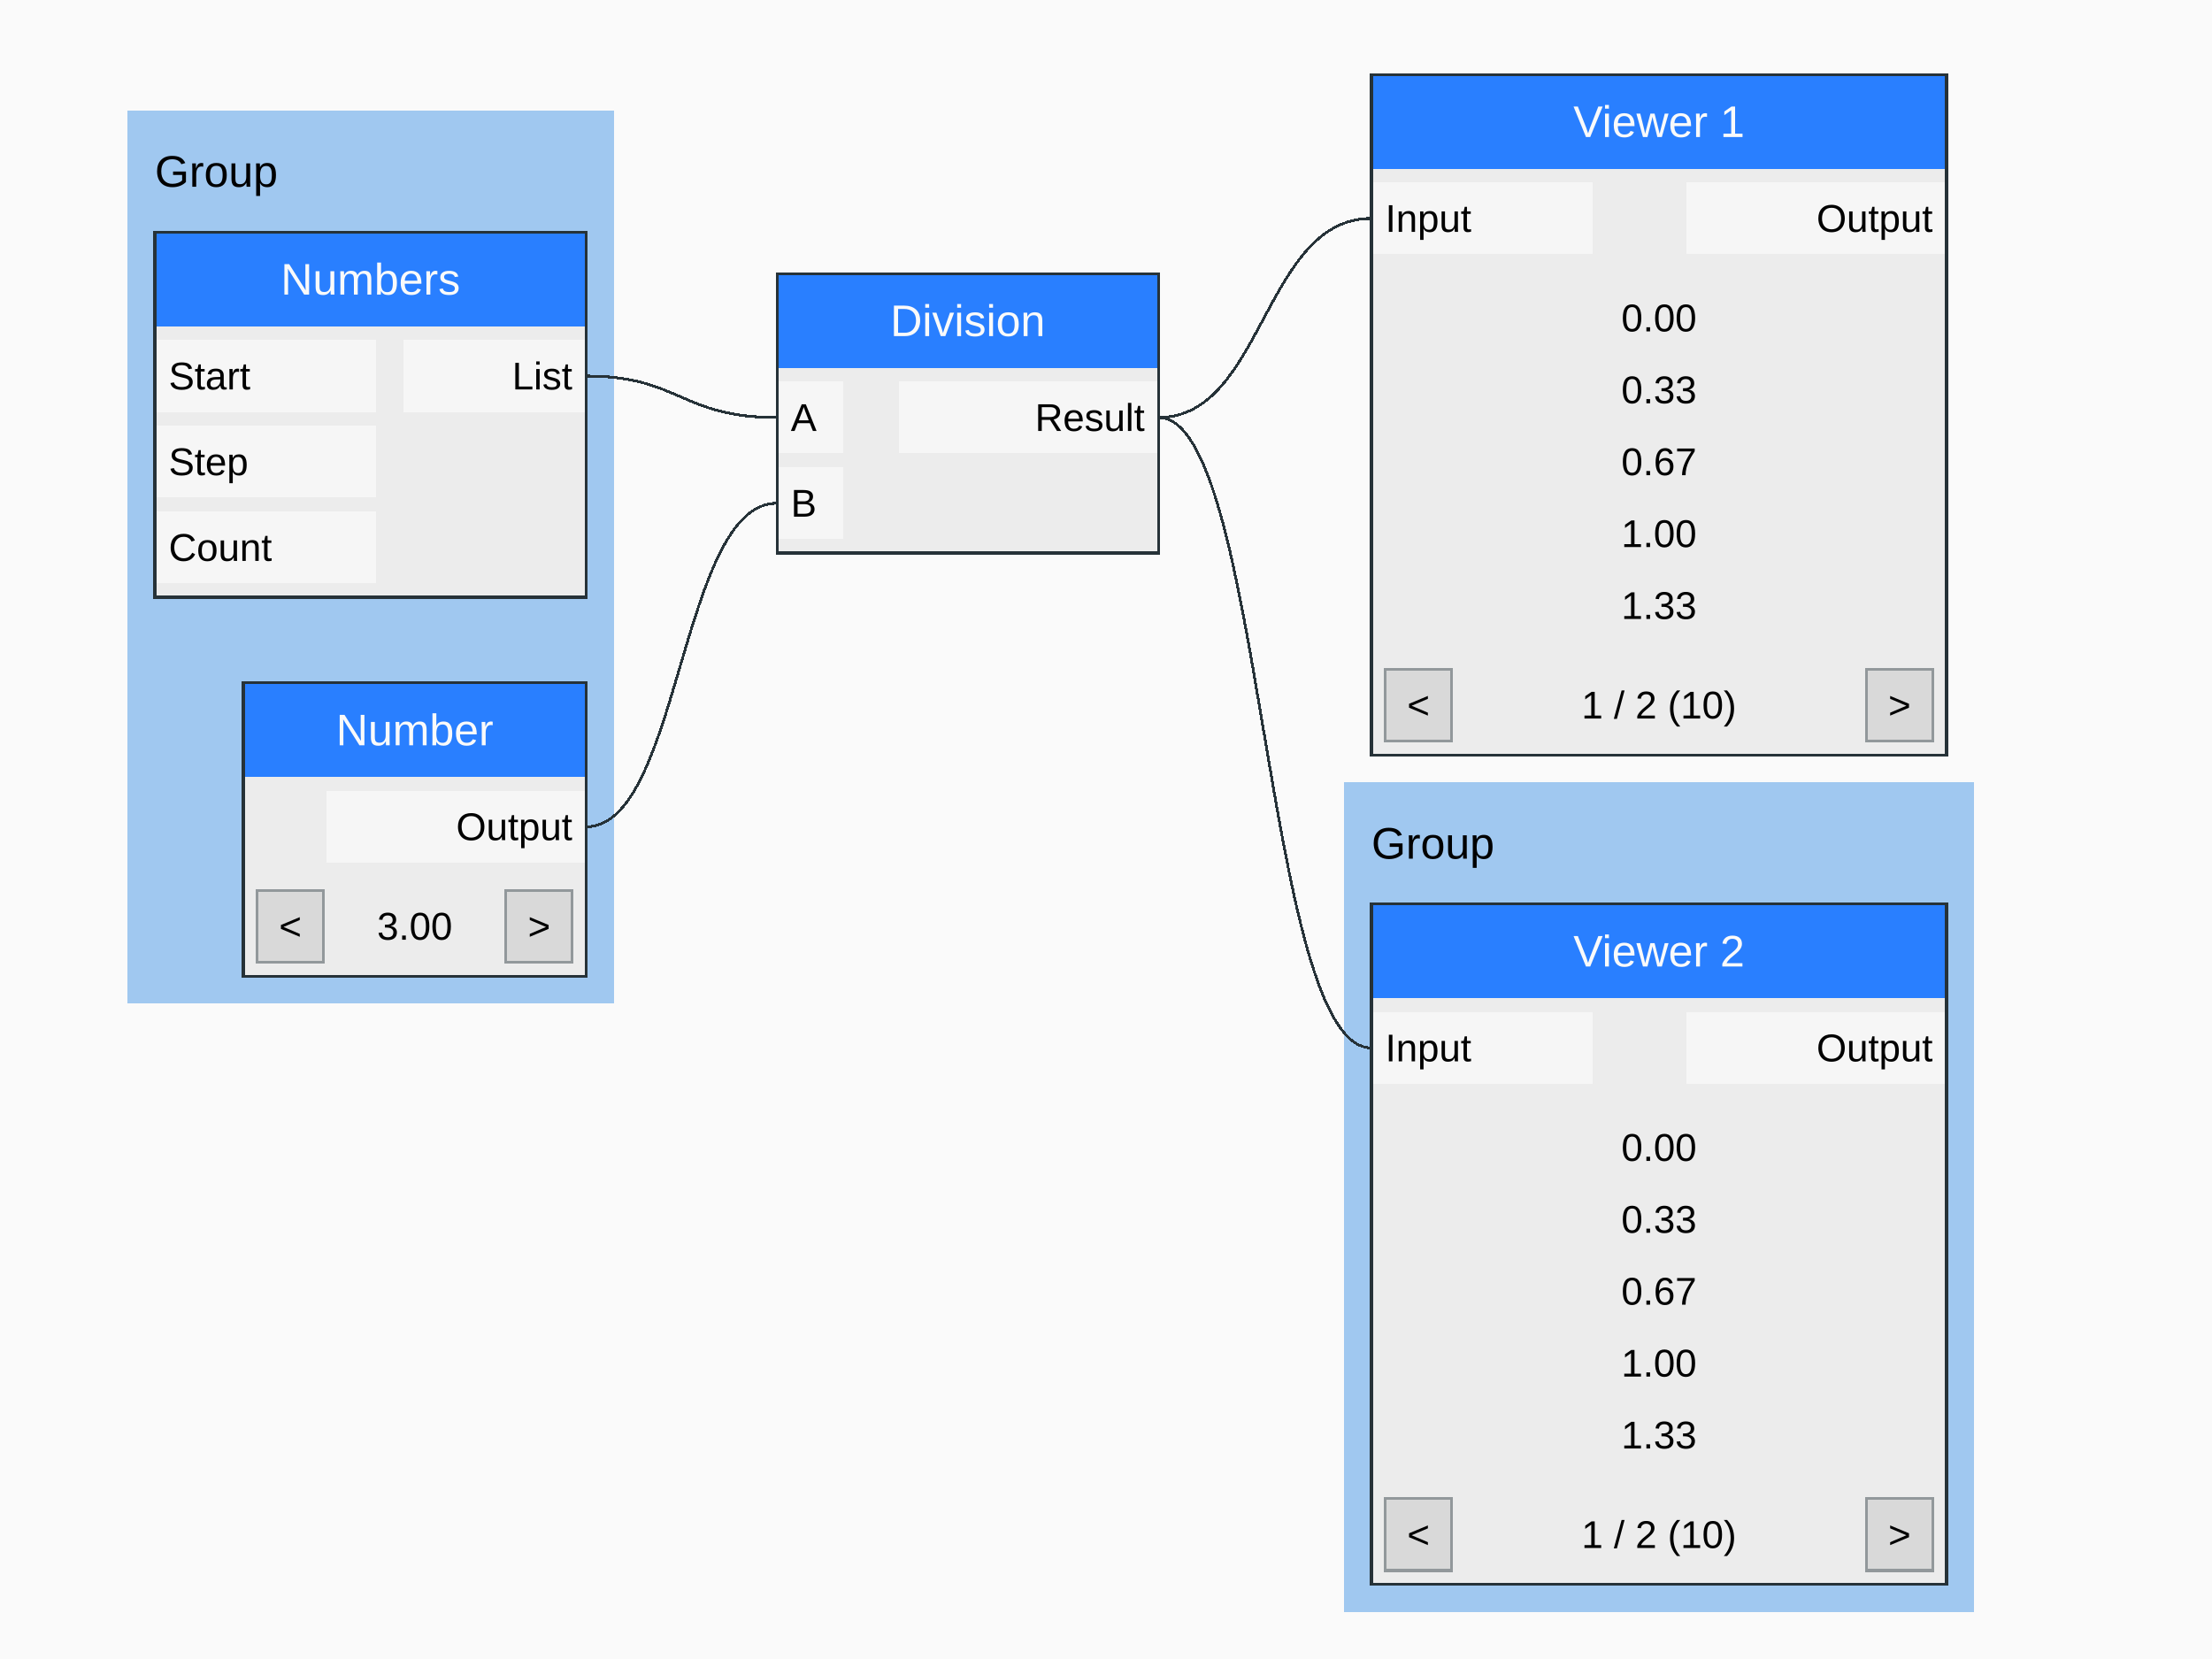
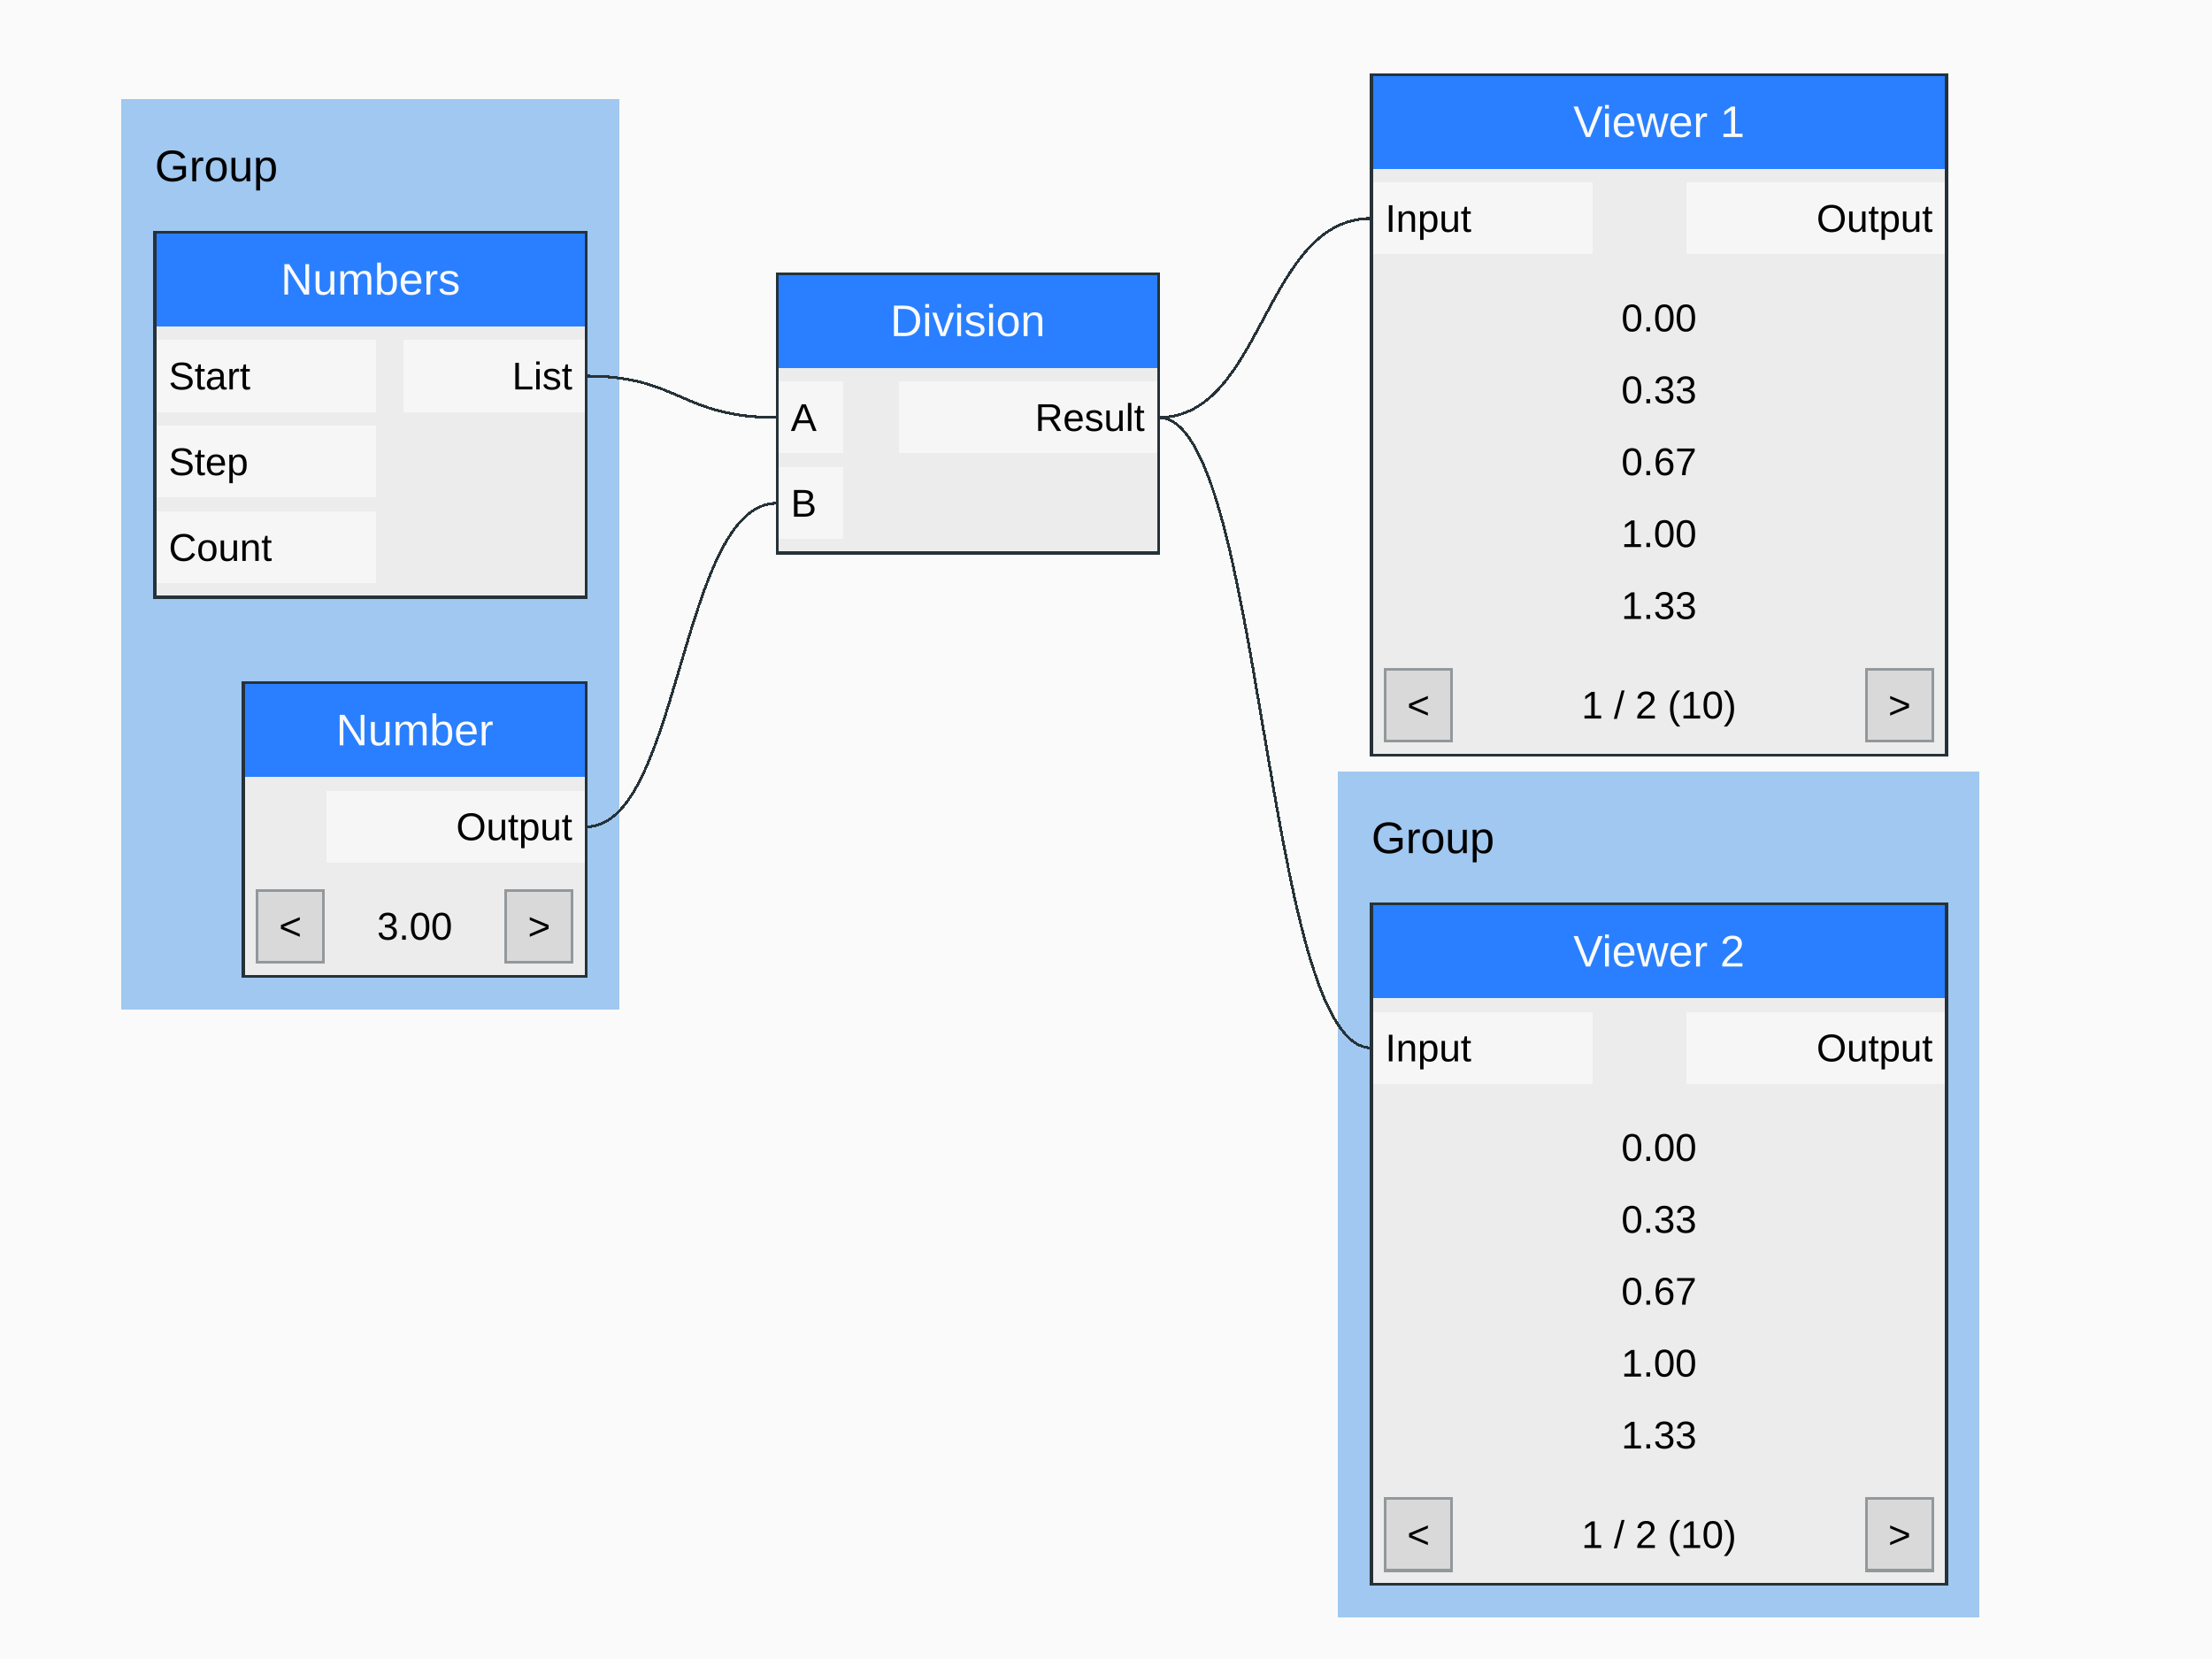
<svg xmlns="http://www.w3.org/2000/svg" version="1.1" width="800" height="600" shape-rendering="crispEdges">
  <rect x="0" y="0" width="800" height="600" style="fill:rgb(250,250,250);" />
-   <rect x="46" y="40" width="176" height="323" style="fill:rgb(160,200,240);" />
-   <text x="56" y="62" dominant-baseline="central" text-anchor="start" style="fill:rgb(0,0,0);font-family:Arial;font-size:16px;">Group</text>
-   <rect x="486" y="283" width="228" height="300" style="fill:rgb(160,200,240);" />
-   <text x="496" y="305" dominant-baseline="central" text-anchor="start" style="fill:rgb(0,0,0);font-family:Arial;font-size:16px;">Group</text>
+   <rect x="44" y="36" width="180" height="329" style="fill:rgb(160,200,240);" />
+   <text x="56" y="60" dominant-baseline="central" text-anchor="start" style="fill:rgb(0,0,0);font-family:Arial;font-size:16px;">Group</text>
+   <rect x="484" y="279" width="232" height="306" style="fill:rgb(160,200,240);" />
+   <text x="496" y="303" dominant-baseline="central" text-anchor="start" style="fill:rgb(0,0,0);font-family:Arial;font-size:16px;">Group</text>
  <path d="M212,136 C246,136 246,151 281,151" style="fill:none;stroke-width:1px;stroke:rgb(38,50,56);" />
  <path d="M212,299 C246,299 246,182 281,182" style="fill:none;stroke-width:1px;stroke:rgb(38,50,56);" />
  <path d="M419,151 C457,151 457,79 496,79" style="fill:none;stroke-width:1px;stroke:rgb(38,50,56);" />
  <path d="M419,151 C457,151 457,379 496,379" style="fill:none;stroke-width:1px;stroke:rgb(38,50,56);" />
  <rect x="56" y="84" width="156" height="34" style="fill:rgb(41,127,255);" />
  <text x="134" y="101" dominant-baseline="central" text-anchor="middle" style="fill:rgb(250,250,250);font-family:Arial;font-size:16px;">Numbers</text>
  <rect x="56" y="118" width="156" height="98" style="fill:rgb(236,236,236);" />
  <rect x="56" y="123" width="80" height="26" style="fill:rgb(246,246,246);" />
  <text x="61" y="136" dominant-baseline="central" text-anchor="start" style="fill:rgb(0,0,0);font-family:Arial;font-size:14px;">Start</text>
  <rect x="56" y="154" width="80" height="26" style="fill:rgb(246,246,246);" />
  <text x="61" y="167" dominant-baseline="central" text-anchor="start" style="fill:rgb(0,0,0);font-family:Arial;font-size:14px;">Step</text>
  <rect x="56" y="185" width="80" height="26" style="fill:rgb(246,246,246);" />
  <text x="61" y="198" dominant-baseline="central" text-anchor="start" style="fill:rgb(0,0,0);font-family:Arial;font-size:14px;">Count</text>
  <rect x="146" y="123" width="66" height="26" style="fill:rgb(246,246,246);" />
  <text x="207" y="136" dominant-baseline="central" text-anchor="end" style="fill:rgb(0,0,0);font-family:Arial;font-size:14px;">List</text>
  <rect x="56" y="84" width="156" height="132" style="fill:none;stroke-width:1px;stroke:rgb(38,50,56);" />
  <rect x="88" y="247" width="124" height="34" style="fill:rgb(41,127,255);" />
  <text x="150" y="264" dominant-baseline="central" text-anchor="middle" style="fill:rgb(250,250,250);font-family:Arial;font-size:16px;">Number</text>
  <rect x="88" y="281" width="124" height="36" style="fill:rgb(236,236,236);" />
  <rect x="118" y="286" width="94" height="26" style="fill:rgb(246,246,246);" />
  <text x="207" y="299" dominant-baseline="central" text-anchor="end" style="fill:rgb(0,0,0);font-family:Arial;font-size:14px;">Output</text>
  <rect x="88" y="317" width="124" height="36" style="fill:rgb(236,236,236);" />
  <text x="150" y="335" dominant-baseline="central" text-anchor="middle" style="fill:rgb(0,0,0);font-family:Arial;font-size:14px;">3.00</text>
  <rect x="93" y="322" width="24" height="26" style="fill:rgb(217,217,217);" />
  <text x="105" y="335" dominant-baseline="central" text-anchor="middle" style="fill:rgb(0,0,0);font-family:Arial;font-size:14px;">&lt;</text>
  <rect x="93" y="322" width="24" height="26" style="fill:none;stroke-width:1px;stroke:rgb(146,152,155);" />
  <rect x="183" y="322" width="24" height="26" style="fill:rgb(217,217,217);" />
  <text x="195" y="335" dominant-baseline="central" text-anchor="middle" style="fill:rgb(0,0,0);font-family:Arial;font-size:14px;">&gt;</text>
  <rect x="183" y="322" width="24" height="26" style="fill:none;stroke-width:1px;stroke:rgb(146,152,155);" />
  <rect x="88" y="247" width="124" height="106" style="fill:none;stroke-width:1px;stroke:rgb(38,50,56);" />
  <rect x="281" y="99" width="138" height="34" style="fill:rgb(41,127,255);" />
  <text x="350" y="116" dominant-baseline="central" text-anchor="middle" style="fill:rgb(250,250,250);font-family:Arial;font-size:16px;">Division</text>
  <rect x="281" y="133" width="138" height="67" style="fill:rgb(236,236,236);" />
  <rect x="281" y="138" width="24" height="26" style="fill:rgb(246,246,246);" />
  <text x="286" y="151" dominant-baseline="central" text-anchor="start" style="fill:rgb(0,0,0);font-family:Arial;font-size:14px;">A</text>
  <rect x="281" y="169" width="24" height="26" style="fill:rgb(246,246,246);" />
  <text x="286" y="182" dominant-baseline="central" text-anchor="start" style="fill:rgb(0,0,0);font-family:Arial;font-size:14px;">B</text>
  <rect x="325" y="138" width="94" height="26" style="fill:rgb(246,246,246);" />
  <text x="414" y="151" dominant-baseline="central" text-anchor="end" style="fill:rgb(0,0,0);font-family:Arial;font-size:14px;">Result</text>
  <rect x="281" y="99" width="138" height="101" style="fill:none;stroke-width:1px;stroke:rgb(38,50,56);" />
  <rect x="496" y="27" width="208" height="34" style="fill:rgb(41,127,255);" />
  <text x="600" y="44" dominant-baseline="central" text-anchor="middle" style="fill:rgb(250,250,250);font-family:Arial;font-size:16px;">Viewer 1</text>
  <rect x="496" y="61" width="208" height="36" style="fill:rgb(236,236,236);" />
  <rect x="496" y="66" width="80" height="26" style="fill:rgb(246,246,246);" />
  <text x="501" y="79" dominant-baseline="central" text-anchor="start" style="fill:rgb(0,0,0);font-family:Arial;font-size:14px;">Input</text>
  <rect x="610" y="66" width="94" height="26" style="fill:rgb(246,246,246);" />
  <text x="699" y="79" dominant-baseline="central" text-anchor="end" style="fill:rgb(0,0,0);font-family:Arial;font-size:14px;">Output</text>
  <rect x="496" y="97" width="208" height="140" style="fill:rgb(236,236,236);" />
  <text x="600" y="115" dominant-baseline="central" text-anchor="middle" style="fill:rgb(0,0,0);font-family:Arial;font-size:14px;">0.00</text>
  <text x="600" y="141" dominant-baseline="central" text-anchor="middle" style="fill:rgb(0,0,0);font-family:Arial;font-size:14px;">0.33</text>
  <text x="600" y="167" dominant-baseline="central" text-anchor="middle" style="fill:rgb(0,0,0);font-family:Arial;font-size:14px;">0.67</text>
  <text x="600" y="193" dominant-baseline="central" text-anchor="middle" style="fill:rgb(0,0,0);font-family:Arial;font-size:14px;">1.00</text>
  <text x="600" y="219" dominant-baseline="central" text-anchor="middle" style="fill:rgb(0,0,0);font-family:Arial;font-size:14px;">1.33</text>
  <rect x="496" y="237" width="208" height="36" style="fill:rgb(236,236,236);" />
  <text x="600" y="255" dominant-baseline="central" text-anchor="middle" style="fill:rgb(0,0,0);font-family:Arial;font-size:14px;">1 / 2 (10)</text>
  <rect x="501" y="242" width="24" height="26" style="fill:rgb(217,217,217);" />
  <text x="513" y="255" dominant-baseline="central" text-anchor="middle" style="fill:rgb(0,0,0);font-family:Arial;font-size:14px;">&lt;</text>
  <rect x="501" y="242" width="24" height="26" style="fill:none;stroke-width:1px;stroke:rgb(146,152,155);" />
  <rect x="675" y="242" width="24" height="26" style="fill:rgb(217,217,217);" />
  <text x="687" y="255" dominant-baseline="central" text-anchor="middle" style="fill:rgb(0,0,0);font-family:Arial;font-size:14px;">&gt;</text>
  <rect x="675" y="242" width="24" height="26" style="fill:none;stroke-width:1px;stroke:rgb(146,152,155);" />
  <rect x="496" y="27" width="208" height="246" style="fill:none;stroke-width:1px;stroke:rgb(38,50,56);" />
  <rect x="496" y="327" width="208" height="34" style="fill:rgb(41,127,255);" />
  <text x="600" y="344" dominant-baseline="central" text-anchor="middle" style="fill:rgb(250,250,250);font-family:Arial;font-size:16px;">Viewer 2</text>
  <rect x="496" y="361" width="208" height="36" style="fill:rgb(236,236,236);" />
  <rect x="496" y="366" width="80" height="26" style="fill:rgb(246,246,246);" />
  <text x="501" y="379" dominant-baseline="central" text-anchor="start" style="fill:rgb(0,0,0);font-family:Arial;font-size:14px;">Input</text>
  <rect x="610" y="366" width="94" height="26" style="fill:rgb(246,246,246);" />
  <text x="699" y="379" dominant-baseline="central" text-anchor="end" style="fill:rgb(0,0,0);font-family:Arial;font-size:14px;">Output</text>
  <rect x="496" y="397" width="208" height="140" style="fill:rgb(236,236,236);" />
  <text x="600" y="415" dominant-baseline="central" text-anchor="middle" style="fill:rgb(0,0,0);font-family:Arial;font-size:14px;">0.00</text>
  <text x="600" y="441" dominant-baseline="central" text-anchor="middle" style="fill:rgb(0,0,0);font-family:Arial;font-size:14px;">0.33</text>
  <text x="600" y="467" dominant-baseline="central" text-anchor="middle" style="fill:rgb(0,0,0);font-family:Arial;font-size:14px;">0.67</text>
  <text x="600" y="493" dominant-baseline="central" text-anchor="middle" style="fill:rgb(0,0,0);font-family:Arial;font-size:14px;">1.00</text>
  <text x="600" y="519" dominant-baseline="central" text-anchor="middle" style="fill:rgb(0,0,0);font-family:Arial;font-size:14px;">1.33</text>
  <rect x="496" y="537" width="208" height="36" style="fill:rgb(236,236,236);" />
  <text x="600" y="555" dominant-baseline="central" text-anchor="middle" style="fill:rgb(0,0,0);font-family:Arial;font-size:14px;">1 / 2 (10)</text>
  <rect x="501" y="542" width="24" height="26" style="fill:rgb(217,217,217);" />
  <text x="513" y="555" dominant-baseline="central" text-anchor="middle" style="fill:rgb(0,0,0);font-family:Arial;font-size:14px;">&lt;</text>
  <rect x="501" y="542" width="24" height="26" style="fill:none;stroke-width:1px;stroke:rgb(146,152,155);" />
  <rect x="675" y="542" width="24" height="26" style="fill:rgb(217,217,217);" />
  <text x="687" y="555" dominant-baseline="central" text-anchor="middle" style="fill:rgb(0,0,0);font-family:Arial;font-size:14px;">&gt;</text>
  <rect x="675" y="542" width="24" height="26" style="fill:none;stroke-width:1px;stroke:rgb(146,152,155);" />
  <rect x="496" y="327" width="208" height="246" style="fill:none;stroke-width:1px;stroke:rgb(38,50,56);" />
</svg>
